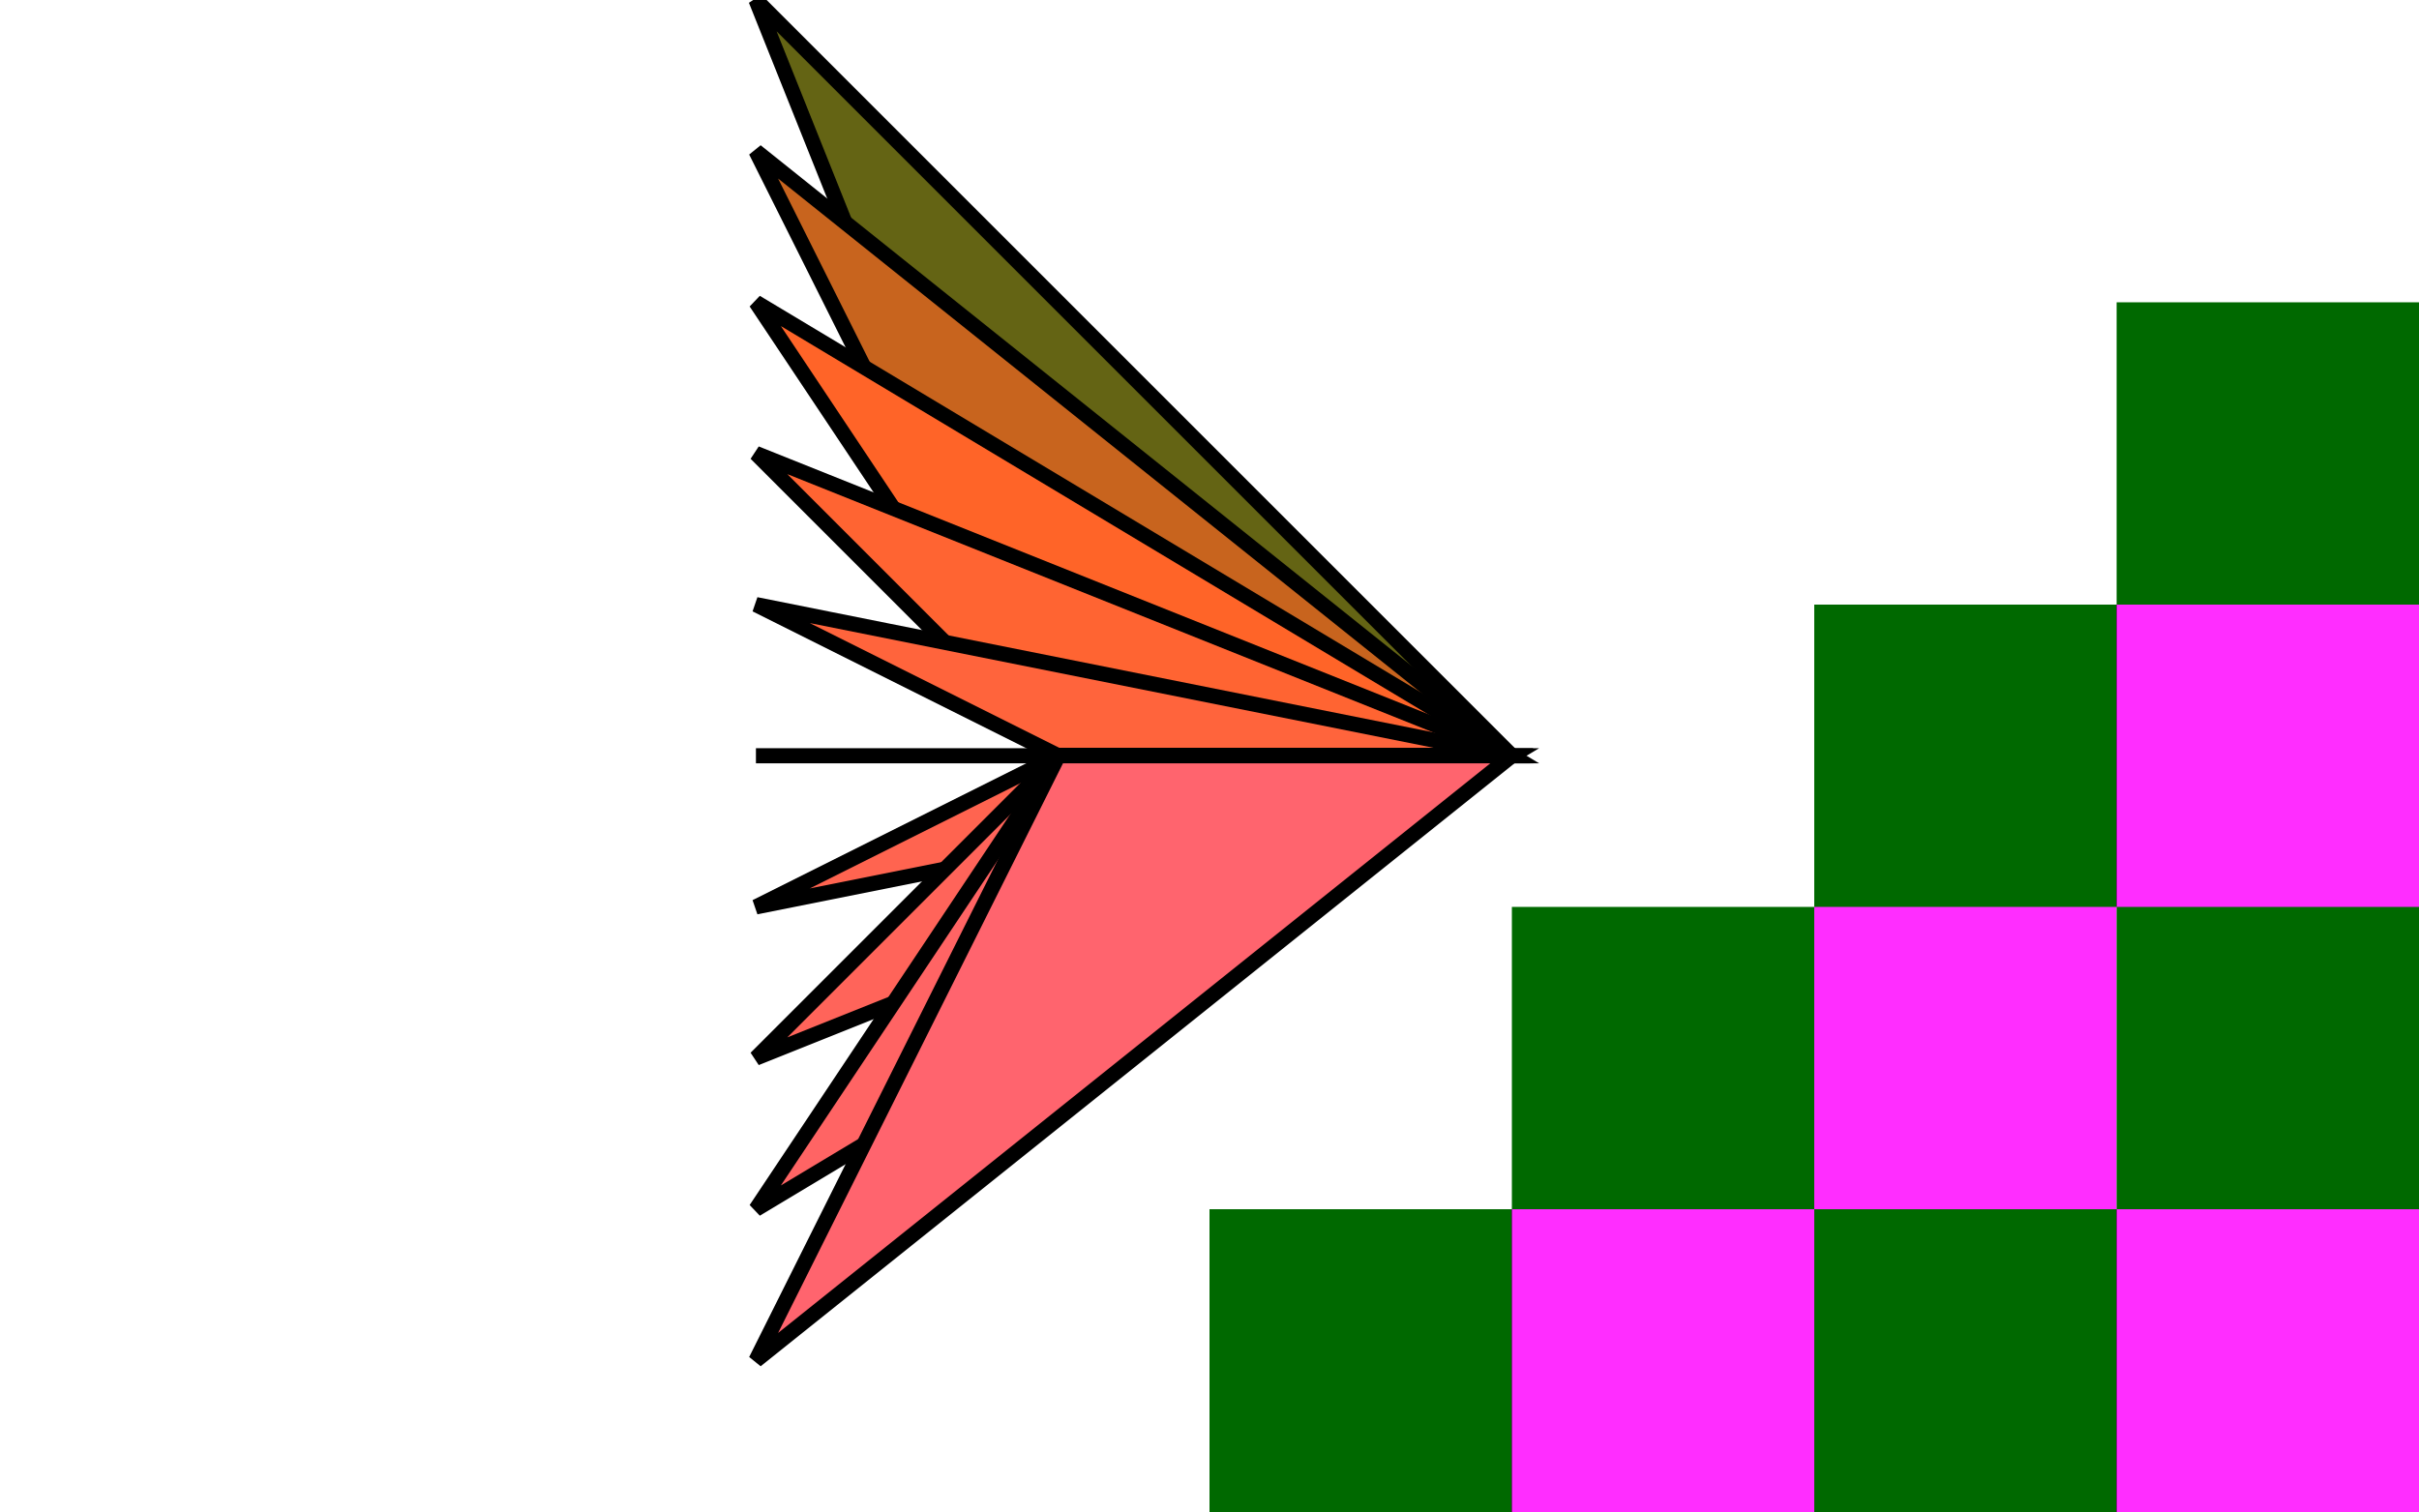
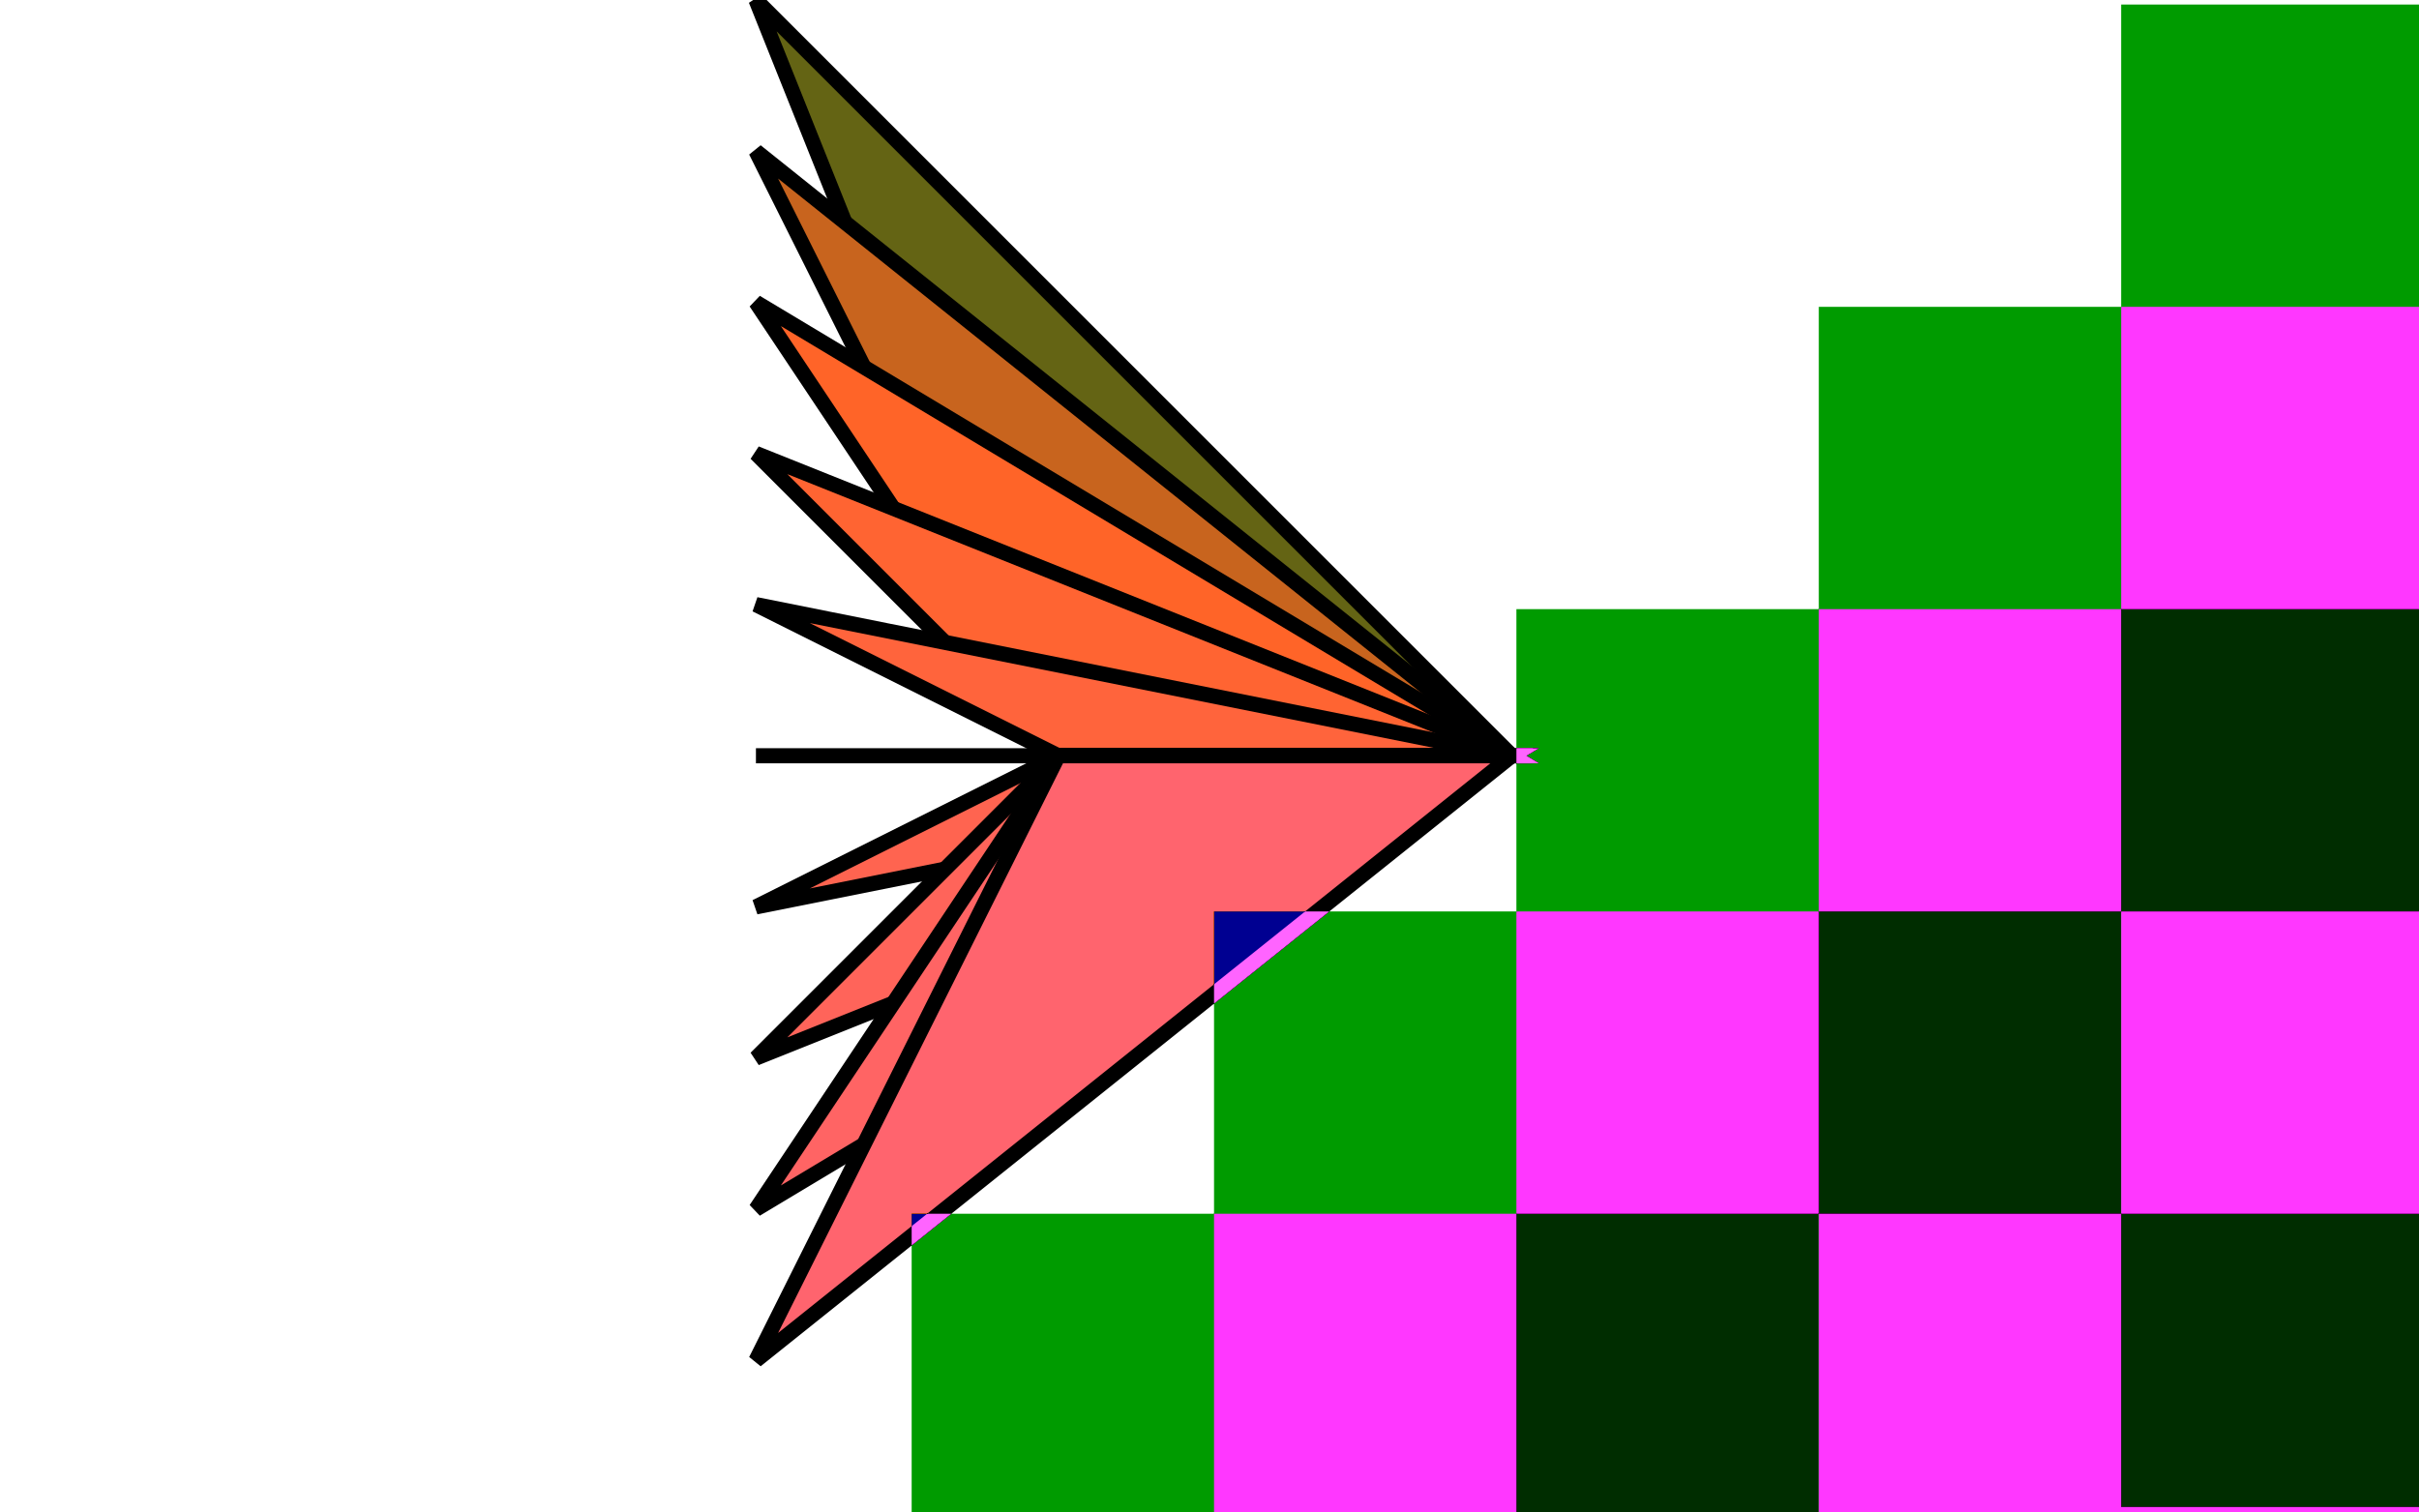
<svg xmlns="http://www.w3.org/2000/svg" width="800.00" height="500.00">
  <polygon points="250.000,0.000 500.000,250.000 350.000,250.000" style="fill:rgb(100,100,20);stroke-width:5;stroke:rgb(0,0,0);" />
  <polygon points="250.000,50.000 500.000,250.000 350.000,250.000" style="fill:rgb(200,100,30);stroke-width:5;stroke:rgb(0,0,0);" />
  <polygon points="250.000,100.000 500.000,250.000 350.000,250.000" style="fill:rgb(300,100,40);stroke-width:5;stroke:rgb(0,0,0);" />
  <polygon points="250.000,150.000 500.000,250.000 350.000,250.000" style="fill:rgb(400,100,50);stroke-width:5;stroke:rgb(0,0,0);" />
  <polygon points="250.000,200.000 500.000,250.000 350.000,250.000" style="fill:rgb(500,100,60);stroke-width:5;stroke:rgb(0,0,0);" />
  <polygon points="250.000,250.000 500.000,250.000 350.000,250.000" style="fill:rgb(600,100,70);stroke-width:5;stroke:rgb(0,0,0);" />
  <polygon points="250.000,300.000 500.000,250.000 350.000,250.000" style="fill:rgb(700,100,80);stroke-width:5;stroke:rgb(0,0,0);" />
  <polygon points="250.000,350.000 500.000,250.000 350.000,250.000" style="fill:rgb(800,100,90);stroke-width:5;stroke:rgb(0,0,0);" />
  <polygon points="250.000,400.000 500.000,250.000 350.000,250.000" style="fill:rgb(900,100,100);stroke-width:5;stroke:rgb(0,0,0);" />
  <polygon points="250.000,450.000 500.000,250.000 350.000,250.000" style="fill:rgb(1000,100,110);stroke-width:5;stroke:rgb(0,0,0);" />
  <circle cx="100.000" cy="150.000" r="21.283" style="fill:rgb(2500,100,0);mix-blend-mode:screen;" />
  <circle cx="100.000" cy="150.000" r="42.566" style="fill:rgb(3250,115,15);mix-blend-mode:screen;" />
  <circle cx="100.000" cy="150.000" r="63.850" style="fill:rgb(4000,130,30);mix-blend-mode:screen;" />
  <circle cx="100.000" cy="150.000" r="85.133" style="fill:rgb(4750,145,45);mix-blend-mode:screen;" />
  <circle cx="100.000" cy="150.000" r="106.416" style="fill:rgb(5500,160,60);mix-blend-mode:screen;" />
-   <rect x="800.000" y="0.000" width="800.00" height="500.00" style="fill:rgb(225,150,225);mix-blend-mode:difference;" />
-   <rect x="700.000" y="100.000" width="800.00" height="500.00" style="fill:rgb(375,150,375);mix-blend-mode:difference;" />
-   <rect x="600.000" y="200.000" width="800.00" height="500.00" style="fill:rgb(525,150,525);mix-blend-mode:difference;" />
-   <rect x="500.000" y="300.000" width="800.00" height="500.00" style="fill:rgb(675,150,675);mix-blend-mode:difference;" />
-   <rect x="400.000" y="400.000" width="800.00" height="500.00" style="fill:rgb(825,150,825);mix-blend-mode:difference;" />
+   <rect x="700.000" y="0.000" width="800.00" height="500.00" style="fill:rgb(10000,100,10000);mix-blend-mode:difference;stroke:rgb(0,0,0);stroke-width:3;" />
+   <rect x="600.000" y="100.000" width="800.00" height="500.00" style="fill:rgb(11000,100,11000);mix-blend-mode:difference;stroke:rgb(0,0,0);stroke-width:3;" />
+   <rect x="500.000" y="200.000" width="800.00" height="500.00" style="fill:rgb(12000,100,12000);mix-blend-mode:difference;stroke:rgb(0,0,0);stroke-width:3;" />
+   <rect x="400.000" y="300.000" width="800.00" height="500.00" style="fill:rgb(13000,100,13000);mix-blend-mode:difference;stroke:rgb(0,0,0);stroke-width:3;" />
+   <rect x="300.000" y="400.000" width="800.00" height="500.00" style="fill:rgb(14000,100,14000);mix-blend-mode:difference;stroke:rgb(0,0,0);stroke-width:3;" />
</svg>
